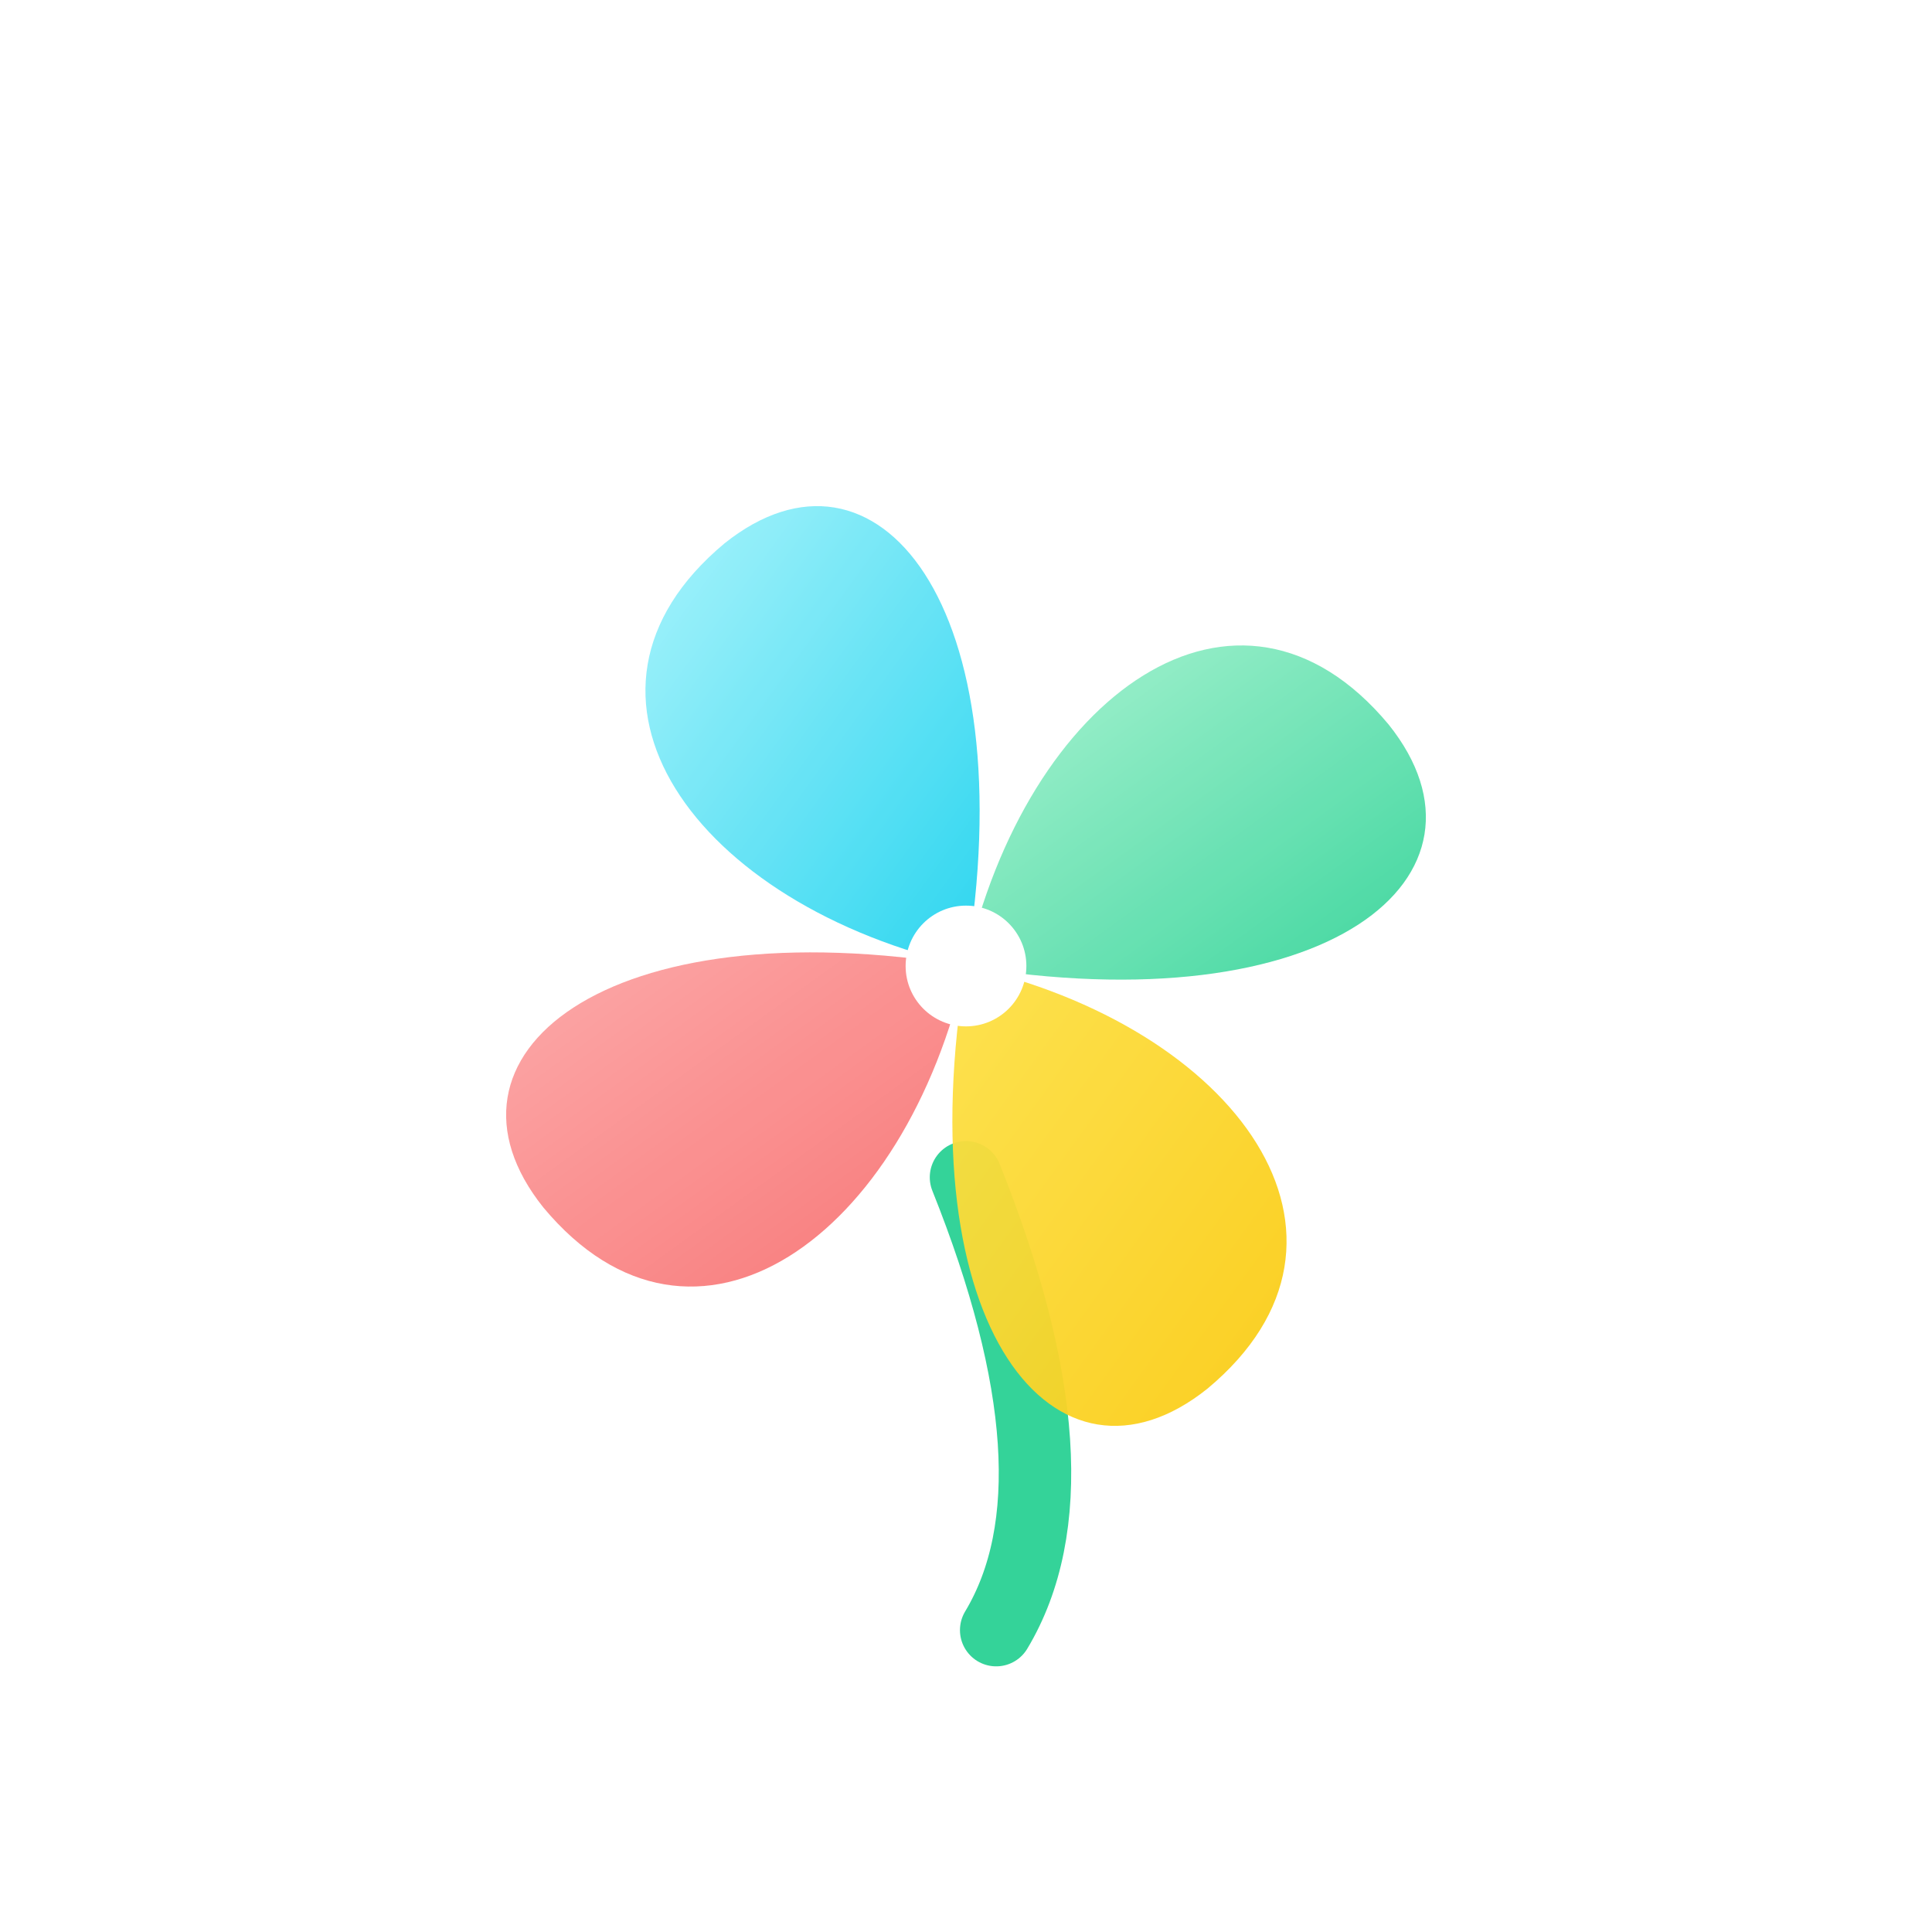
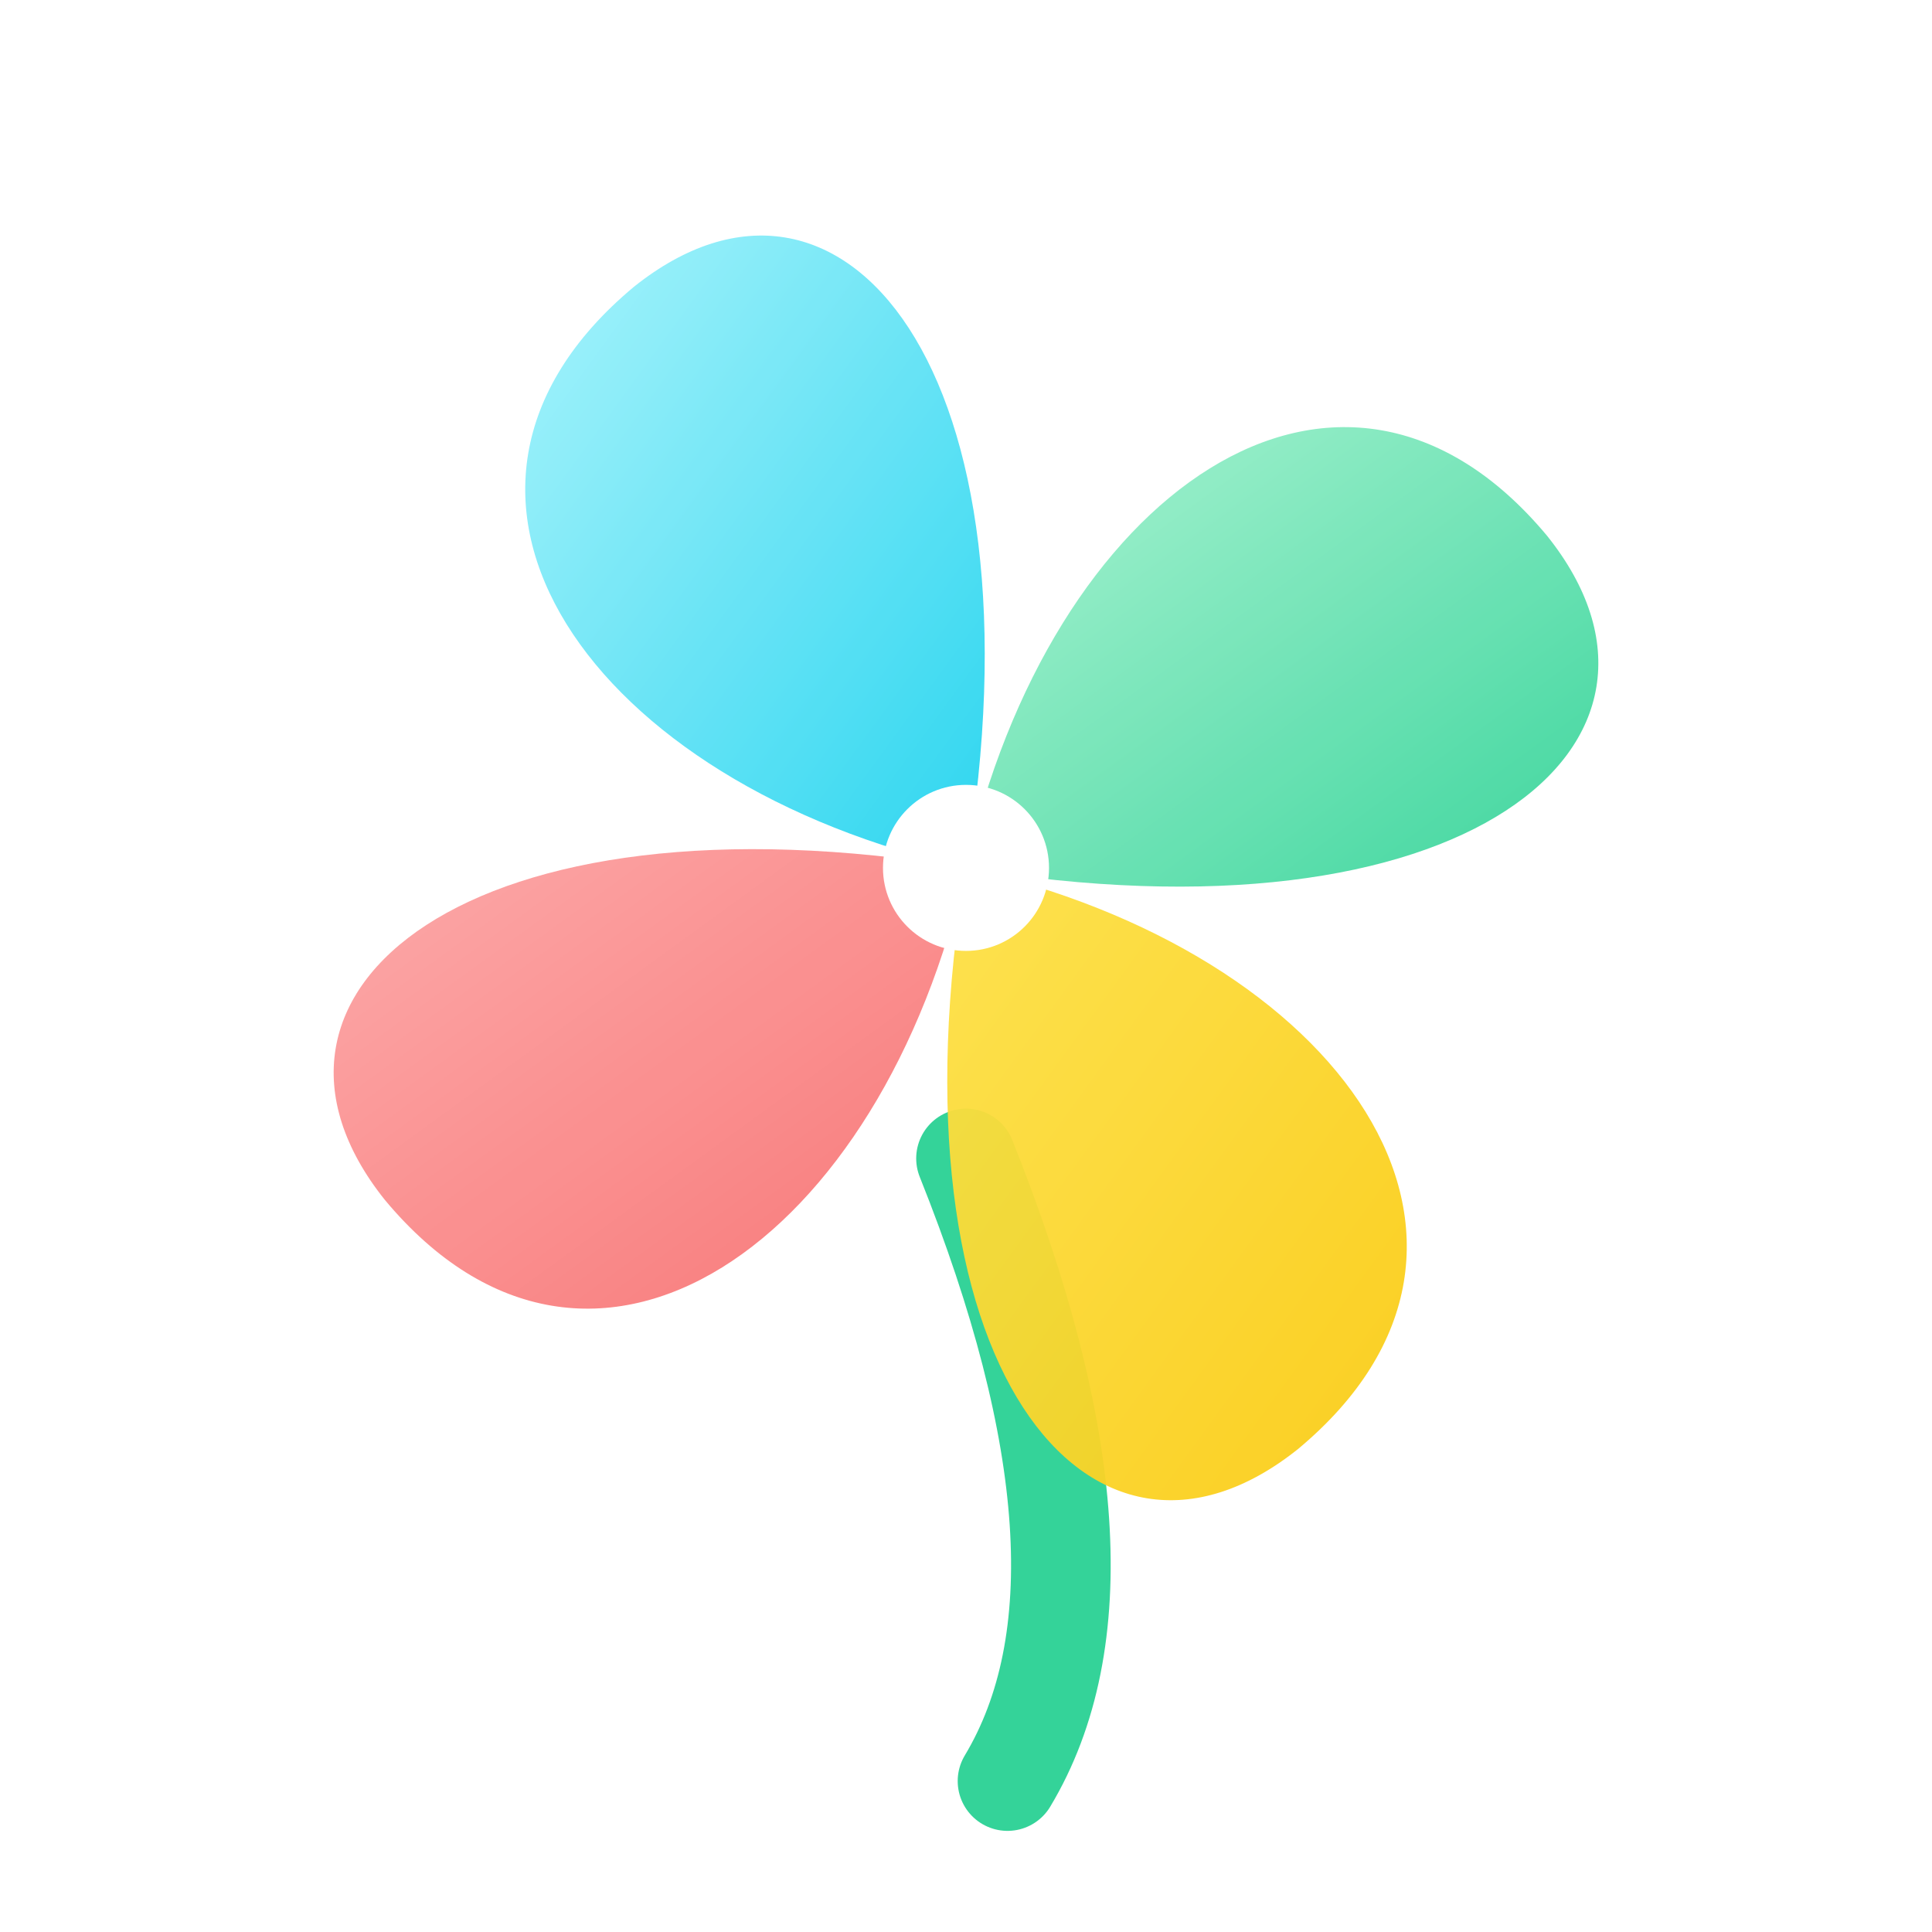
<svg xmlns="http://www.w3.org/2000/svg" viewBox="0 0 512 512" width="100%" height="100%">
  <defs>
    <linearGradient id="leaf1" x1="0%" y1="0%" x2="100%" y2="100%">
      <stop offset="0%" stop-color="#A5F3FC" />
      <stop offset="100%" stop-color="#22D3EE" />
    </linearGradient>
    <linearGradient id="leaf2" x1="0%" y1="0%" x2="100%" y2="100%">
      <stop offset="0%" stop-color="#A7F3D0" />
      <stop offset="100%" stop-color="#34D399" />
    </linearGradient>
    <linearGradient id="leaf3" x1="0%" y1="0%" x2="100%" y2="100%">
      <stop offset="0%" stop-color="#FDE047" />
      <stop offset="100%" stop-color="#FACC15" />
    </linearGradient>
    <linearGradient id="leaf4" x1="0%" y1="0%" x2="100%" y2="100%">
      <stop offset="0%" stop-color="#FCA5A5" />
      <stop offset="100%" stop-color="#F87171" />
    </linearGradient>
  </defs>
  <rect width="512" height="512" fill="#FFFFFF" />
-   <g transform="translate(256, 256) scale(1.6)">
+   <g transform="translate(256, 230) scale(2.2)">
    <path d="M 0 35 Q 20 85 5 110" fill="none" stroke="#34D399" stroke-width="12" stroke-linecap="round" />
    <path d="M 0 0 C -45 -10 -70 -45 -40 -70 C -15 -90 10 -60 0 0" fill="url(#leaf1)" opacity="0.95" />
    <path d="M 0 0 C 10 -45 45 -70 70 -40 C 90 -15 60 10 0 0" fill="url(#leaf2)" opacity="0.95" />
    <path d="M 0 0 C 45 10 70 45 40 70 C 15 90 -10 60 0 0" fill="url(#leaf3)" opacity="0.95" />
    <path d="M 0 0 C -10 45 -45 70 -70 40 C -90 15 -60 -10 0 0" fill="url(#leaf4)" opacity="0.95" />
    <circle cx="0" cy="0" r="10" fill="#FFFFFF" />
  </g>
</svg>
